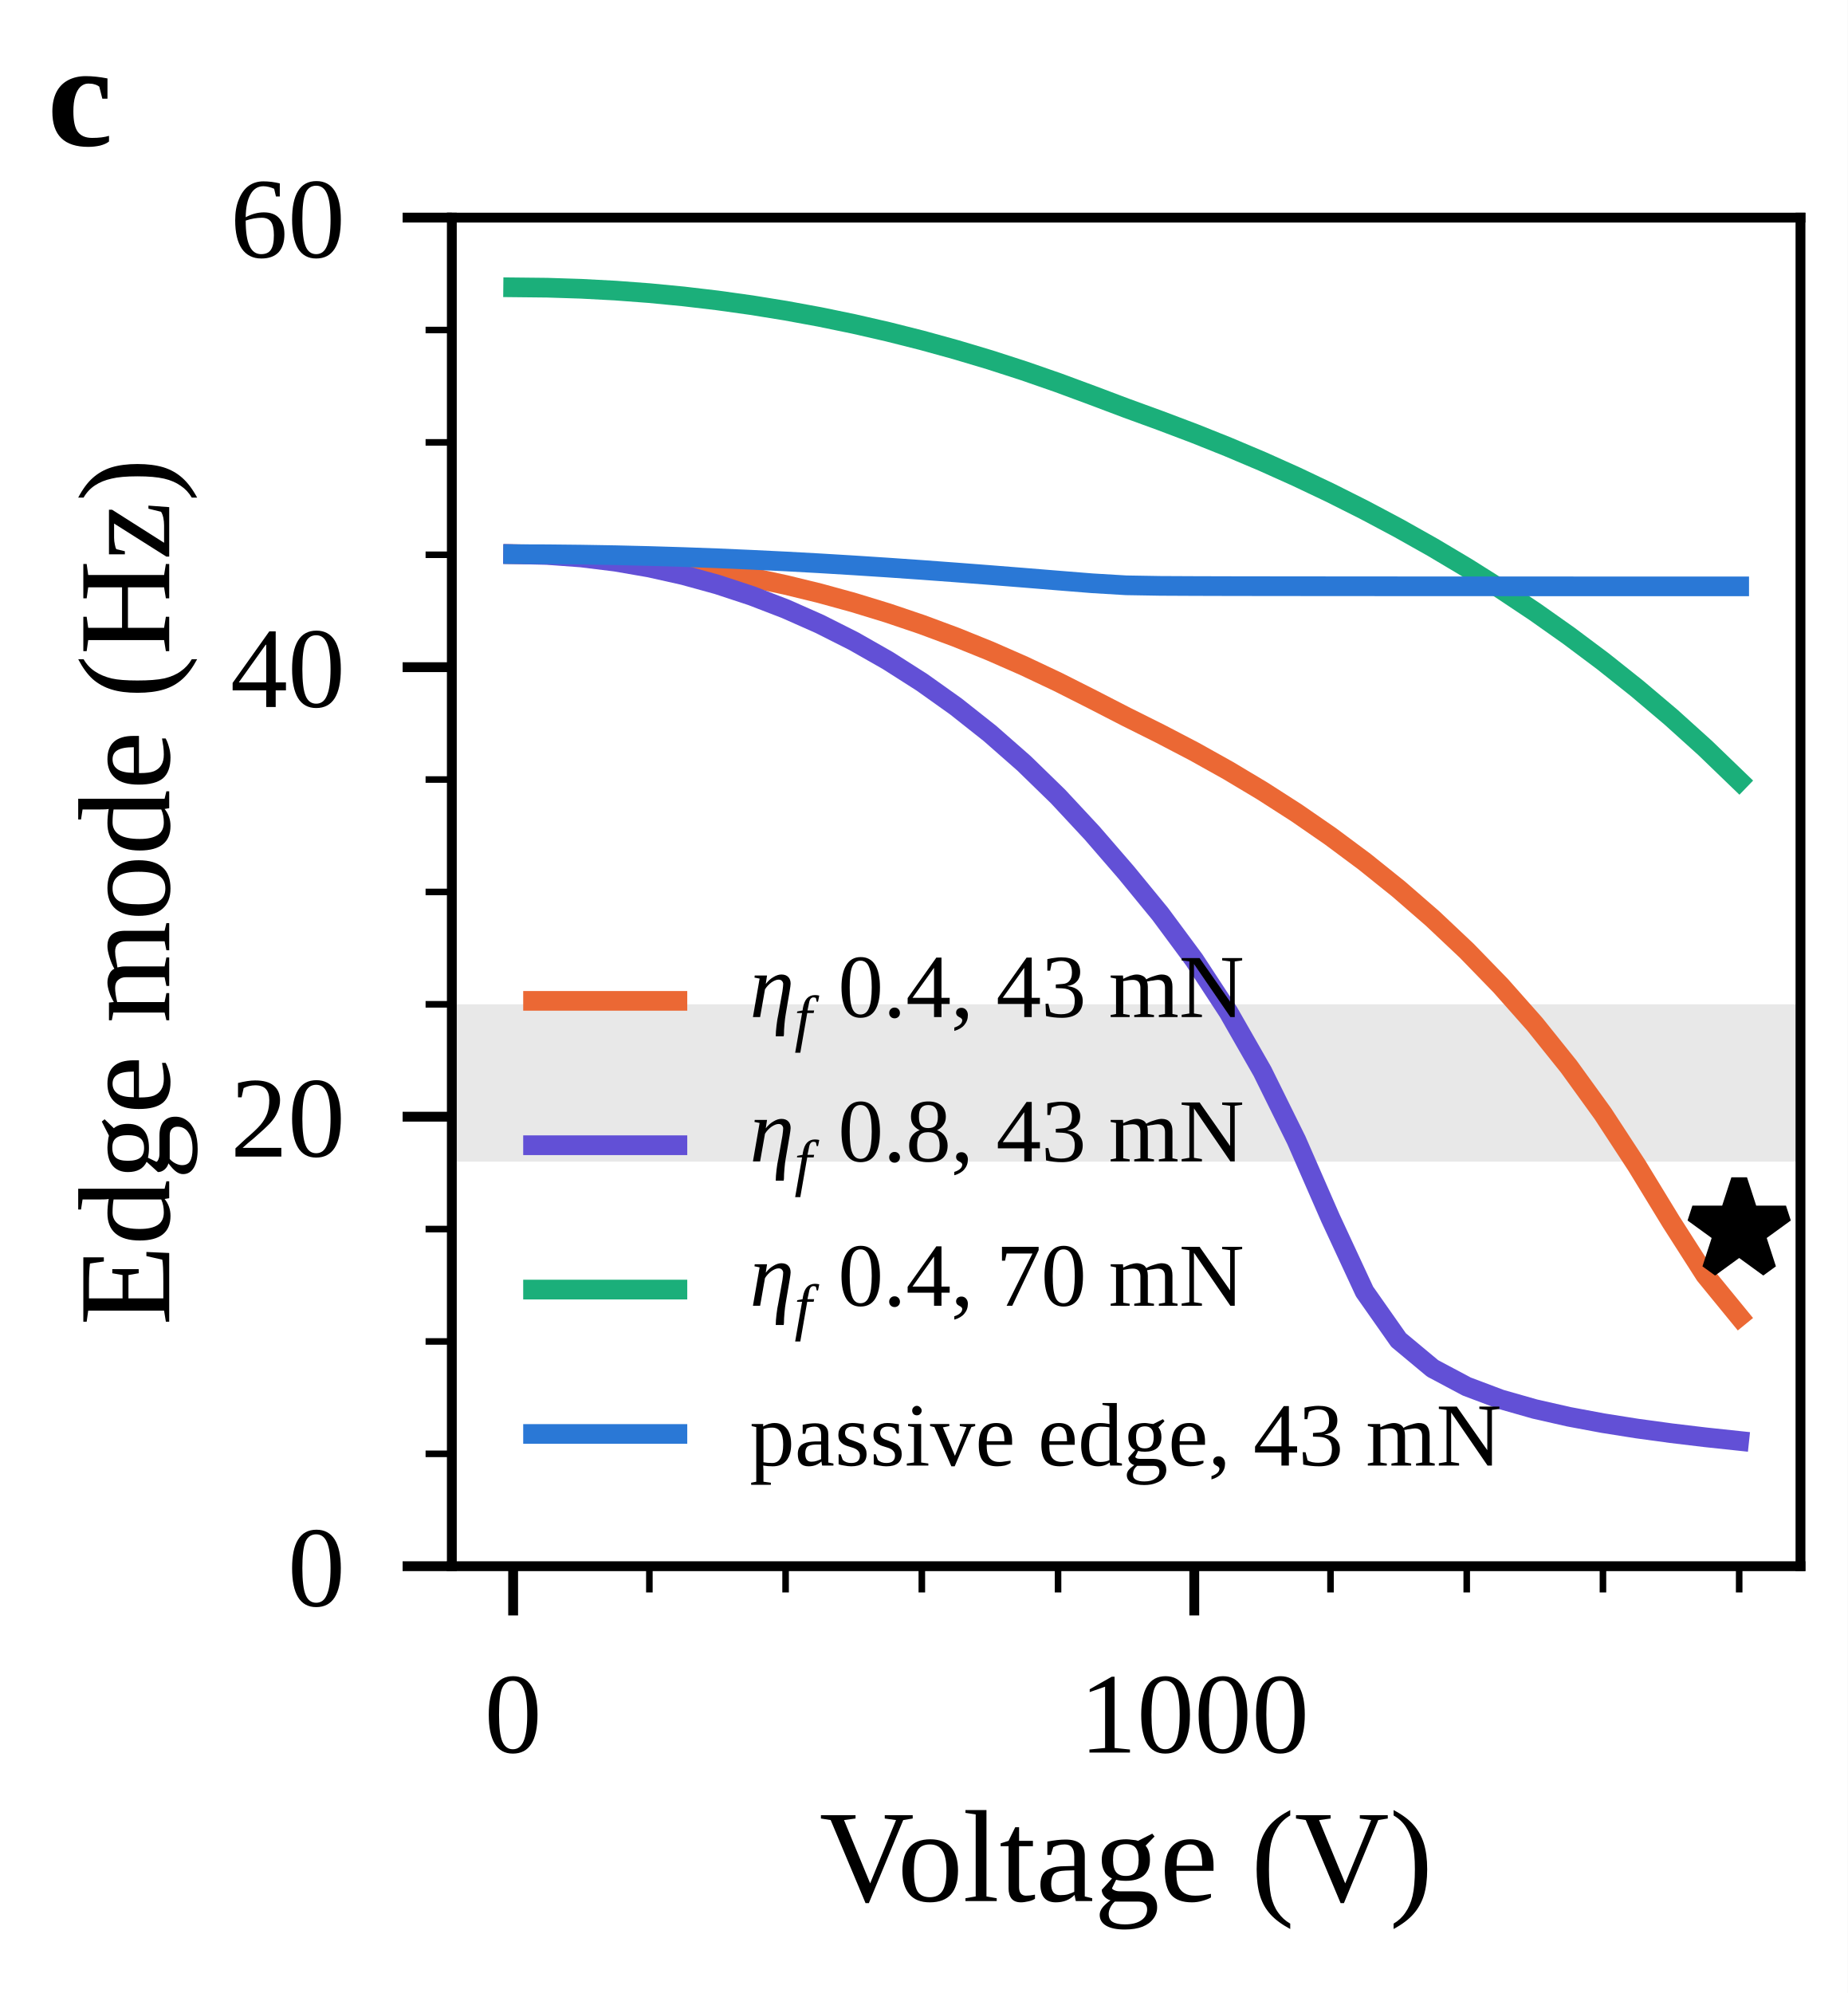
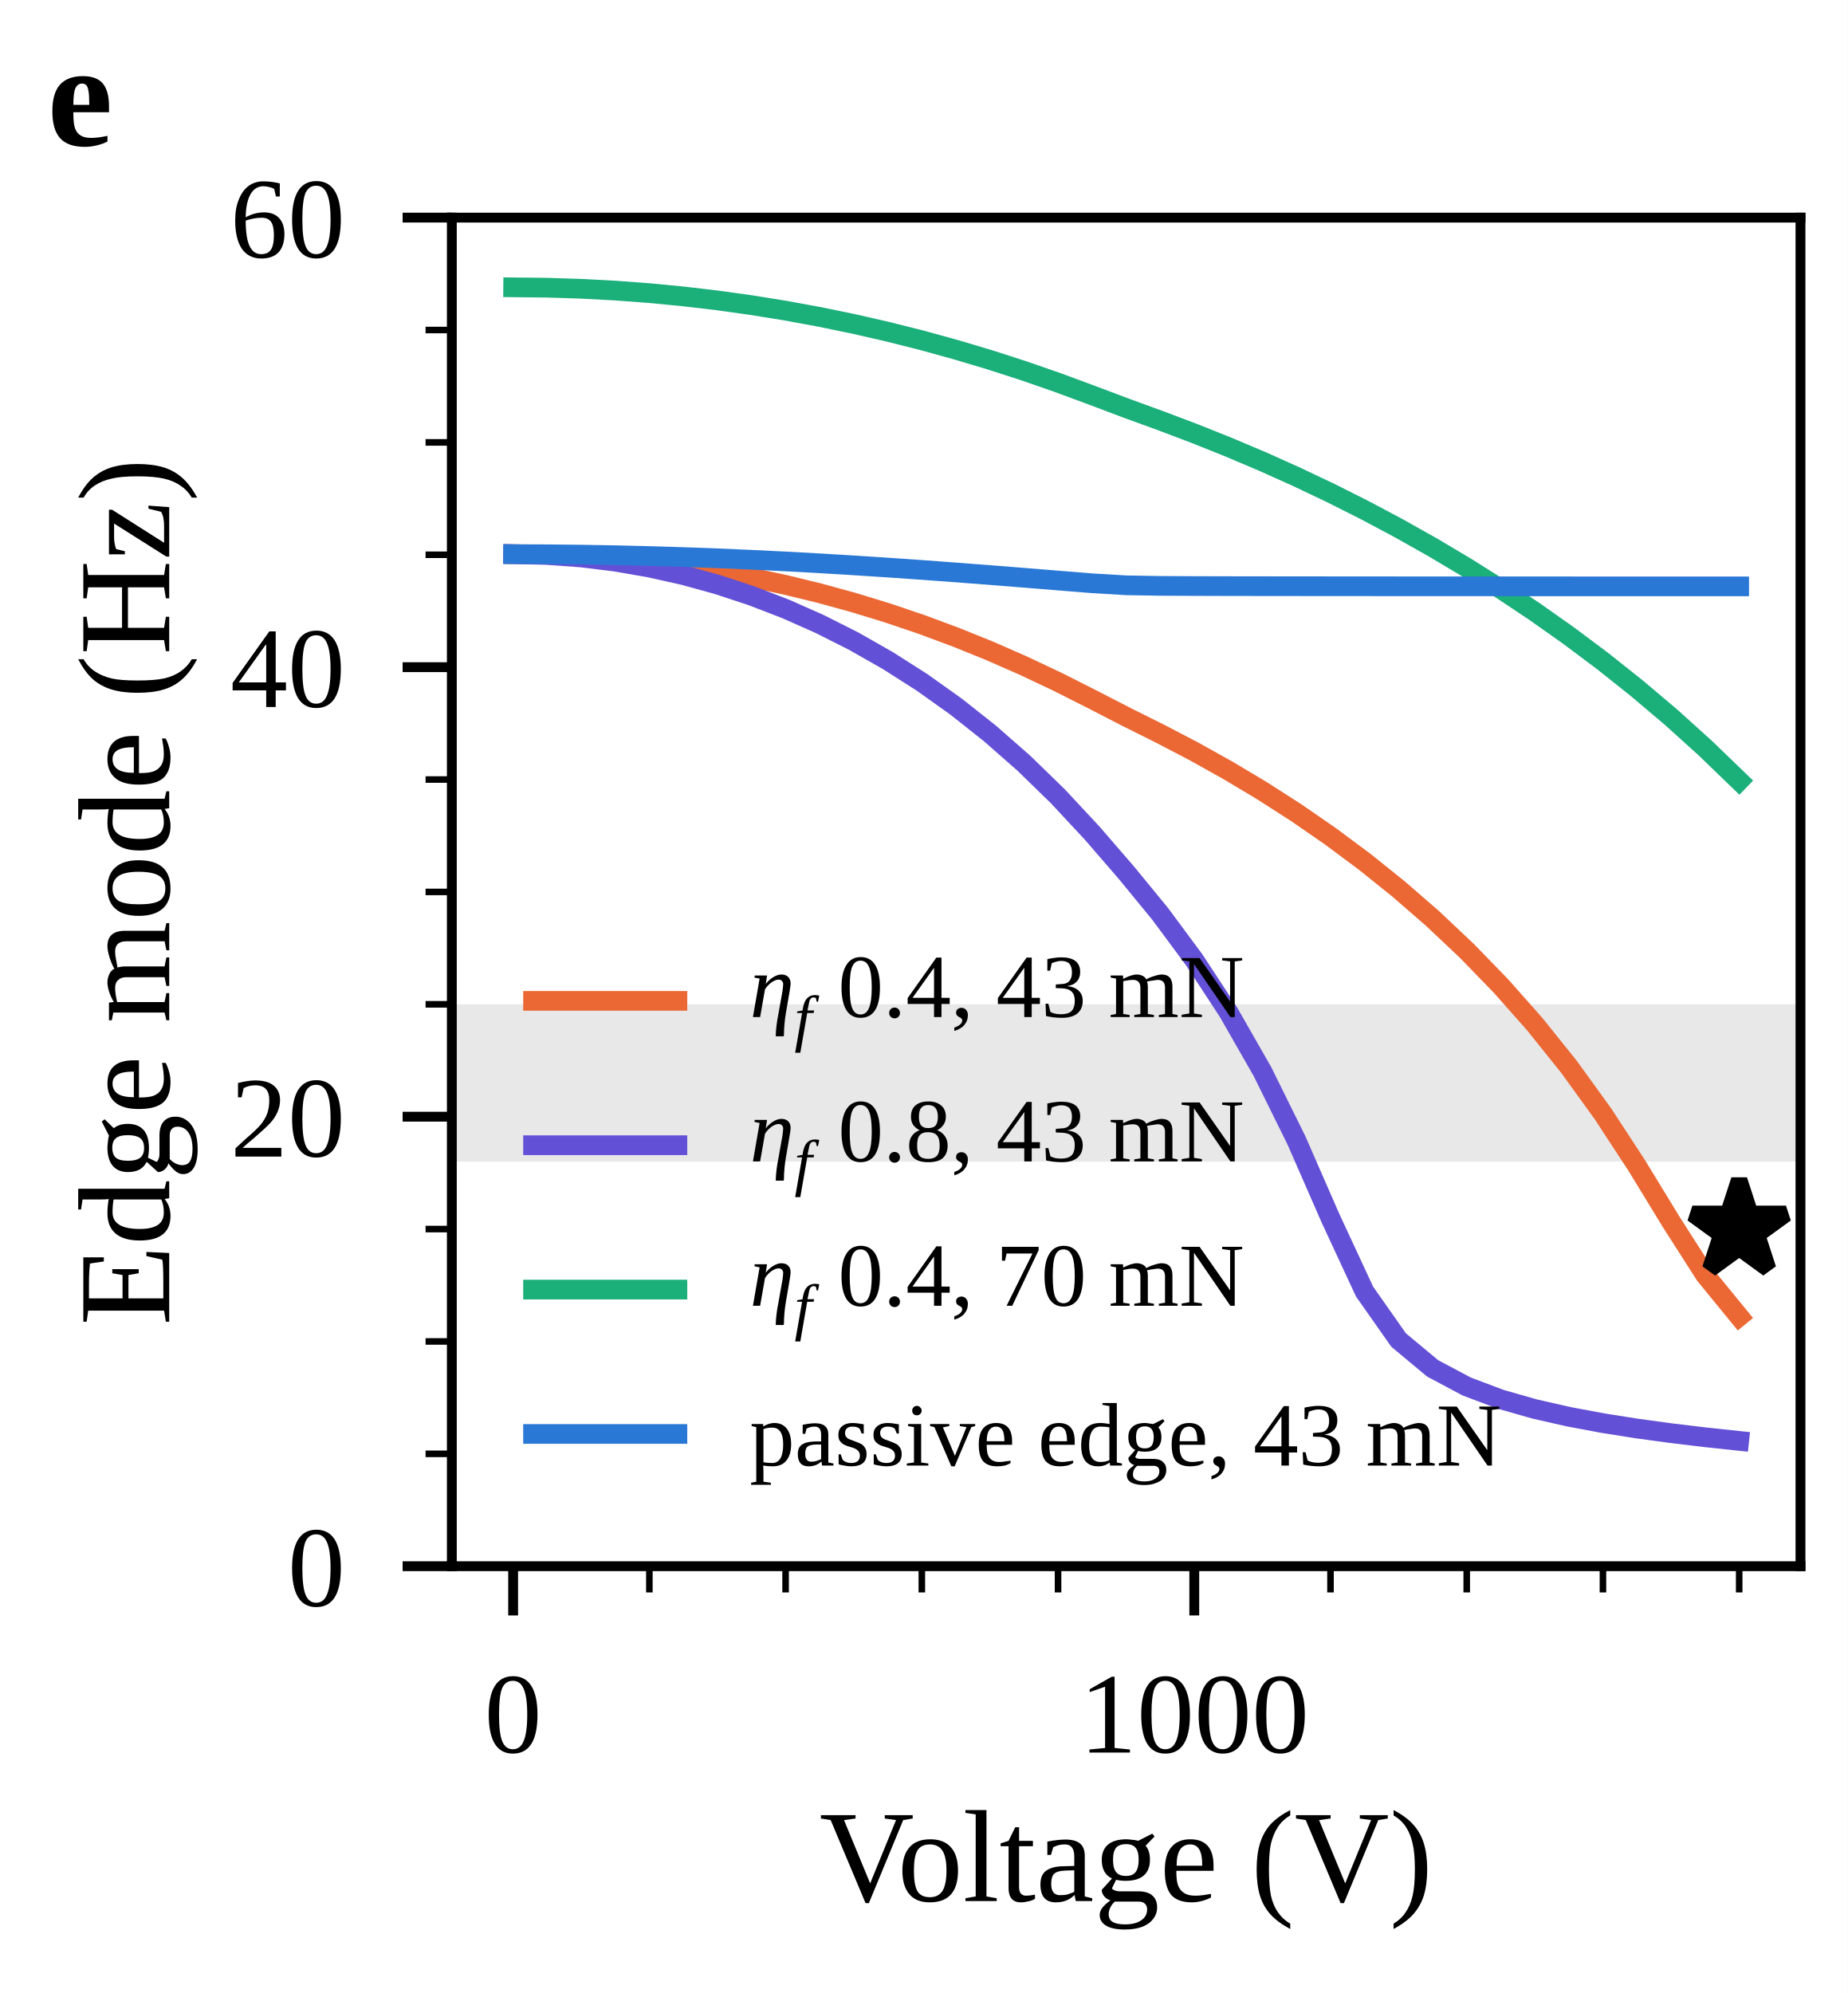
<svg xmlns="http://www.w3.org/2000/svg" xmlns:xlink="http://www.w3.org/1999/xlink" width="112.626pt" height="121.487pt" viewBox="0 0 112.626 121.487" version="1.1">
  <defs>
    <style type="text/css">*{stroke-linejoin: round; stroke-linecap: butt}</style>
  </defs>
  <g id="figure_1">
    <g id="patch_1">
      <path d="M 0 121.487  L 112.626 121.487  L 112.626 0  L 0 0  z " style="fill: #ffffff" />
    </g>
    <g id="axes_1">
      <g id="patch_2">
        <path d="M 27.541 95.471  L 109.746 95.471  L 109.746 13.266  L 27.541 13.266  z " style="fill: #ffffff" />
      </g>
      <g id="patch_3">
-         <path d="M 27.541 70.809  L 109.746 70.809  L 109.746 61.219  L 27.541 61.219  z " clip-path="url(#pd438b191f4)" style="fill: #d9d9d9; opacity: 0.6" />
+         <path d="M 27.541 70.809  L 109.746 70.809  L 109.746 61.219  L 27.541 61.219  z " clip-path="url(#p3e005828c0)" style="fill: #d9d9d9; opacity: 0.6" />
      </g>
      <g id="matplotlib.axis_1">
        <g id="xtick_1">
          <g id="line2d_1">
            <defs>
-               <path id="m85d1037d5c" d="M 0 0  L 0 3  " style="stroke: #000000; stroke-width: 0.6" />
+               <path id="md9362a2a64" d="M 0 0  L 0 3  " style="stroke: #000000; stroke-width: 0.6" />
            </defs>
            <g>
-               <use xlink:href="#m85d1037d5c" x="31.278" y="95.471" style="stroke: #000000; stroke-width: 0.6" />
+               <use xlink:href="#md9362a2a64" x="31.278" y="95.471" style="stroke: #000000; stroke-width: 0.6" />
            </g>
          </g>
          <g id="text_1">
            <text style="font-size: 7px; font-family: 'Times New Roman', 'Times', 'DejaVu Serif', serif; text-anchor: middle" x="31.278" y="106.831" transform="rotate(-0 31.278 106.8315)">0</text>
          </g>
        </g>
        <g id="xtick_2">
          <g id="line2d_2">
            <g>
-               <use xlink:href="#m85d1037d5c" x="72.796" y="95.471" style="stroke: #000000; stroke-width: 0.6" />
+               <use xlink:href="#md9362a2a64" x="72.796" y="95.471" style="stroke: #000000; stroke-width: 0.6" />
            </g>
          </g>
          <g id="text_2">
            <text style="font-size: 7px; font-family: 'Times New Roman', 'Times', 'DejaVu Serif', serif; text-anchor: middle" x="72.796" y="106.831" transform="rotate(-0 72.79553 106.8315)">1000</text>
          </g>
        </g>
        <g id="xtick_3">
          <g id="line2d_3">
            <defs>
-               <path id="m38ff2fac4e" d="M 0 0  L 0 1.6  " style="stroke: #000000; stroke-width: 0.4" />
+               <path id="m204b7490bb" d="M 0 0  L 0 1.6  " style="stroke: #000000; stroke-width: 0.4" />
            </defs>
            <g>
-               <use xlink:href="#m38ff2fac4e" x="39.582" y="95.471" style="stroke: #000000; stroke-width: 0.4" />
+               <use xlink:href="#m204b7490bb" x="39.582" y="95.471" style="stroke: #000000; stroke-width: 0.4" />
            </g>
          </g>
        </g>
        <g id="xtick_4">
          <g id="line2d_4">
            <g>
-               <use xlink:href="#m38ff2fac4e" x="47.885" y="95.471" style="stroke: #000000; stroke-width: 0.4" />
+               <use xlink:href="#m204b7490bb" x="47.885" y="95.471" style="stroke: #000000; stroke-width: 0.4" />
            </g>
          </g>
        </g>
        <g id="xtick_5">
          <g id="line2d_5">
            <g>
-               <use xlink:href="#m38ff2fac4e" x="56.189" y="95.471" style="stroke: #000000; stroke-width: 0.4" />
+               <use xlink:href="#m204b7490bb" x="56.189" y="95.471" style="stroke: #000000; stroke-width: 0.4" />
            </g>
          </g>
        </g>
        <g id="xtick_6">
          <g id="line2d_6">
            <g>
-               <use xlink:href="#m38ff2fac4e" x="64.492" y="95.471" style="stroke: #000000; stroke-width: 0.4" />
+               <use xlink:href="#m204b7490bb" x="64.492" y="95.471" style="stroke: #000000; stroke-width: 0.4" />
            </g>
          </g>
        </g>
        <g id="xtick_7">
          <g id="line2d_7">
            <g>
-               <use xlink:href="#m38ff2fac4e" x="81.099" y="95.471" style="stroke: #000000; stroke-width: 0.4" />
+               <use xlink:href="#m204b7490bb" x="81.099" y="95.471" style="stroke: #000000; stroke-width: 0.4" />
            </g>
          </g>
        </g>
        <g id="xtick_8">
          <g id="line2d_8">
            <g>
-               <use xlink:href="#m38ff2fac4e" x="89.403" y="95.471" style="stroke: #000000; stroke-width: 0.4" />
+               <use xlink:href="#m204b7490bb" x="89.403" y="95.471" style="stroke: #000000; stroke-width: 0.4" />
            </g>
          </g>
        </g>
        <g id="xtick_9">
          <g id="line2d_9">
            <g>
-               <use xlink:href="#m38ff2fac4e" x="97.706" y="95.471" style="stroke: #000000; stroke-width: 0.4" />
+               <use xlink:href="#m204b7490bb" x="97.706" y="95.471" style="stroke: #000000; stroke-width: 0.4" />
            </g>
          </g>
        </g>
        <g id="xtick_10">
          <g id="line2d_10">
            <g>
-               <use xlink:href="#m38ff2fac4e" x="106.01" y="95.471" style="stroke: #000000; stroke-width: 0.4" />
+               <use xlink:href="#m204b7490bb" x="106.01" y="95.471" style="stroke: #000000; stroke-width: 0.4" />
            </g>
          </g>
        </g>
        <g id="text_3">
          <text style="font-size: 8px; font-family: 'Times New Roman', 'Times', 'DejaVu Serif', serif; text-anchor: middle" x="68.644" y="115.884" transform="rotate(-0 68.64378 115.8838)">Voltage (V)</text>
        </g>
      </g>
      <g id="matplotlib.axis_2">
        <g id="ytick_1">
          <g id="line2d_11">
            <defs>
-               <path id="m86464dfb0a" d="M 0 0  L -3 0  " style="stroke: #000000; stroke-width: 0.6" />
+               <path id="me6cef9646e" d="M 0 0  L -3 0  " style="stroke: #000000; stroke-width: 0.6" />
            </defs>
            <g>
-               <use xlink:href="#m86464dfb0a" x="27.541" y="95.471" style="stroke: #000000; stroke-width: 0.6" />
+               <use xlink:href="#me6cef9646e" x="27.541" y="95.471" style="stroke: #000000; stroke-width: 0.6" />
            </g>
          </g>
          <g id="text_4">
            <text style="font-size: 7px; font-family: 'Times New Roman', 'Times', 'DejaVu Serif', serif; text-anchor: end" x="21.041" y="97.901" transform="rotate(-0 21.04142 97.90118)">0</text>
          </g>
        </g>
        <g id="ytick_2">
          <g id="line2d_12">
            <g>
-               <use xlink:href="#m86464dfb0a" x="27.541" y="68.069" style="stroke: #000000; stroke-width: 0.6" />
+               <use xlink:href="#me6cef9646e" x="27.541" y="68.069" style="stroke: #000000; stroke-width: 0.6" />
            </g>
          </g>
          <g id="text_5">
            <text style="font-size: 7px; font-family: 'Times New Roman', 'Times', 'DejaVu Serif', serif; text-anchor: end" x="21.041" y="70.5" transform="rotate(-0 21.04142 70.4996)">20</text>
          </g>
        </g>
        <g id="ytick_3">
          <g id="line2d_13">
            <g>
-               <use xlink:href="#m86464dfb0a" x="27.541" y="40.668" style="stroke: #000000; stroke-width: 0.6" />
+               <use xlink:href="#me6cef9646e" x="27.541" y="40.668" style="stroke: #000000; stroke-width: 0.6" />
            </g>
          </g>
          <g id="text_6">
            <text style="font-size: 7px; font-family: 'Times New Roman', 'Times', 'DejaVu Serif', serif; text-anchor: end" x="21.041" y="43.098" transform="rotate(-0 21.04142 43.09803)">40</text>
          </g>
        </g>
        <g id="ytick_4">
          <g id="line2d_14">
            <g>
-               <use xlink:href="#m86464dfb0a" x="27.541" y="13.266" style="stroke: #000000; stroke-width: 0.6" />
+               <use xlink:href="#me6cef9646e" x="27.541" y="13.266" style="stroke: #000000; stroke-width: 0.6" />
            </g>
          </g>
          <g id="text_7">
            <text style="font-size: 7px; font-family: 'Times New Roman', 'Times', 'DejaVu Serif', serif; text-anchor: end" x="21.041" y="15.696" transform="rotate(-0 21.04142 15.69645)">60</text>
          </g>
        </g>
        <g id="ytick_5">
          <g id="line2d_15">
            <defs>
-               <path id="ma5af89a3cc" d="M 0 0  L -1.6 0  " style="stroke: #000000; stroke-width: 0.4" />
+               <path id="ma9afcfb944" d="M 0 0  L -1.6 0  " style="stroke: #000000; stroke-width: 0.4" />
            </defs>
            <g>
-               <use xlink:href="#ma5af89a3cc" x="27.541" y="88.62" style="stroke: #000000; stroke-width: 0.4" />
+               <use xlink:href="#ma9afcfb944" x="27.541" y="88.62" style="stroke: #000000; stroke-width: 0.4" />
            </g>
          </g>
        </g>
        <g id="ytick_6">
          <g id="line2d_16">
            <g>
-               <use xlink:href="#ma5af89a3cc" x="27.541" y="81.77" style="stroke: #000000; stroke-width: 0.4" />
+               <use xlink:href="#ma9afcfb944" x="27.541" y="81.77" style="stroke: #000000; stroke-width: 0.4" />
            </g>
          </g>
        </g>
        <g id="ytick_7">
          <g id="line2d_17">
            <g>
-               <use xlink:href="#ma5af89a3cc" x="27.541" y="74.92" style="stroke: #000000; stroke-width: 0.4" />
+               <use xlink:href="#ma9afcfb944" x="27.541" y="74.92" style="stroke: #000000; stroke-width: 0.4" />
            </g>
          </g>
        </g>
        <g id="ytick_8">
          <g id="line2d_18">
            <g>
-               <use xlink:href="#ma5af89a3cc" x="27.541" y="61.219" style="stroke: #000000; stroke-width: 0.4" />
+               <use xlink:href="#ma9afcfb944" x="27.541" y="61.219" style="stroke: #000000; stroke-width: 0.4" />
            </g>
          </g>
        </g>
        <g id="ytick_9">
          <g id="line2d_19">
            <g>
-               <use xlink:href="#ma5af89a3cc" x="27.541" y="54.369" style="stroke: #000000; stroke-width: 0.4" />
+               <use xlink:href="#ma9afcfb944" x="27.541" y="54.369" style="stroke: #000000; stroke-width: 0.4" />
            </g>
          </g>
        </g>
        <g id="ytick_10">
          <g id="line2d_20">
            <g>
-               <use xlink:href="#ma5af89a3cc" x="27.541" y="47.518" style="stroke: #000000; stroke-width: 0.4" />
+               <use xlink:href="#ma9afcfb944" x="27.541" y="47.518" style="stroke: #000000; stroke-width: 0.4" />
            </g>
          </g>
        </g>
        <g id="ytick_11">
          <g id="line2d_21">
            <g>
-               <use xlink:href="#ma5af89a3cc" x="27.541" y="33.817" style="stroke: #000000; stroke-width: 0.4" />
+               <use xlink:href="#ma9afcfb944" x="27.541" y="33.817" style="stroke: #000000; stroke-width: 0.4" />
            </g>
          </g>
        </g>
        <g id="ytick_12">
          <g id="line2d_22">
            <g>
-               <use xlink:href="#ma5af89a3cc" x="27.541" y="26.967" style="stroke: #000000; stroke-width: 0.4" />
+               <use xlink:href="#ma9afcfb944" x="27.541" y="26.967" style="stroke: #000000; stroke-width: 0.4" />
            </g>
          </g>
        </g>
        <g id="ytick_13">
          <g id="line2d_23">
            <g>
-               <use xlink:href="#ma5af89a3cc" x="27.541" y="20.117" style="stroke: #000000; stroke-width: 0.4" />
+               <use xlink:href="#ma9afcfb944" x="27.541" y="20.117" style="stroke: #000000; stroke-width: 0.4" />
            </g>
          </g>
        </g>
        <g id="text_8">
          <text style="font-size: 8px; font-family: 'Times New Roman', 'Times', 'DejaVu Serif', serif; text-anchor: middle" x="10.315" y="54.369" transform="rotate(-90 10.31517 54.3685)">Edge mode (Hz)</text>
        </g>
      </g>
      <g id="line2d_24">
-         <path d="M 31.278 33.779  L 33.354 33.808  L 35.43 33.895  L 37.506 34.04  L 39.582 34.243  L 41.657 34.506  L 43.733 34.828  L 45.809 35.211  L 47.885 35.655  L 49.961 36.161  L 52.037 36.732  L 54.113 37.368  L 56.189 38.071  L 58.264 38.842  L 60.34 39.682  L 62.416 40.593  L 64.492 41.575  L 66.568 42.624  L 68.644 43.693  L 70.72 44.729  L 72.796 45.813  L 74.871 46.972  L 76.947 48.214  L 79.023 49.547  L 81.099 50.981  L 83.175 52.525  L 85.251 54.192  L 87.327 55.995  L 89.403 57.954  L 91.478 60.091  L 93.554 62.435  L 95.63 65.023  L 97.706 67.894  L 99.782 71.07  L 101.858 74.472  L 103.934 77.718  L 106.01 80.256  " clip-path="url(#pd438b191f4)" style="fill: none; stroke: #eb6834; stroke-width: 1.2; stroke-linecap: square" />
+         <path d="M 31.278 33.779  L 33.354 33.808  L 35.43 33.895  L 37.506 34.04  L 39.582 34.243  L 41.657 34.506  L 43.733 34.828  L 45.809 35.211  L 47.885 35.655  L 49.961 36.161  L 52.037 36.732  L 54.113 37.368  L 56.189 38.071  L 58.264 38.842  L 60.34 39.682  L 62.416 40.593  L 64.492 41.575  L 66.568 42.624  L 68.644 43.693  L 70.72 44.729  L 72.796 45.813  L 74.871 46.972  L 76.947 48.214  L 79.023 49.547  L 81.099 50.981  L 83.175 52.525  L 85.251 54.192  L 87.327 55.995  L 89.403 57.954  L 91.478 60.091  L 93.554 62.435  L 95.63 65.023  L 97.706 67.894  L 99.782 71.07  L 101.858 74.472  L 103.934 77.718  L 106.01 80.256  " clip-path="url(#p3e005828c0)" style="fill: none; stroke: #eb6834; stroke-width: 1.2; stroke-linecap: square" />
      </g>
      <g id="line2d_25">
-         <path d="M 31.278 33.779  L 33.354 33.83  L 35.43 33.982  L 37.506 34.237  L 39.582 34.596  L 41.657 35.06  L 43.733 35.632  L 45.809 36.316  L 47.885 37.116  L 49.961 38.036  L 52.037 39.083  L 54.113 40.264  L 56.189 41.587  L 58.264 43.064  L 60.34 44.707  L 62.416 46.53  L 64.492 48.551  L 66.568 50.781  L 68.644 53.181  L 70.72 55.712  L 72.796 58.514  L 74.871 61.682  L 76.947 65.312  L 79.023 69.513  L 81.099 74.261  L 83.175 78.73  L 85.251 81.685  L 87.327 83.413  L 89.403 84.518  L 91.478 85.3  L 93.554 85.891  L 95.63 86.362  L 97.706 86.75  L 99.782 87.079  L 101.858 87.362  L 103.934 87.611  L 106.01 87.832  " clip-path="url(#pd438b191f4)" style="fill: none; stroke: #6250d6; stroke-width: 1.2; stroke-linecap: square" />
+         <path d="M 31.278 33.779  L 33.354 33.83  L 35.43 33.982  L 37.506 34.237  L 39.582 34.596  L 41.657 35.06  L 43.733 35.632  L 45.809 36.316  L 47.885 37.116  L 49.961 38.036  L 52.037 39.083  L 54.113 40.264  L 56.189 41.587  L 58.264 43.064  L 60.34 44.707  L 62.416 46.53  L 64.492 48.551  L 66.568 50.781  L 68.644 53.181  L 70.72 55.712  L 72.796 58.514  L 74.871 61.682  L 76.947 65.312  L 79.023 69.513  L 81.099 74.261  L 83.175 78.73  L 85.251 81.685  L 87.327 83.413  L 89.403 84.518  L 91.478 85.3  L 93.554 85.891  L 95.63 86.362  L 97.706 86.75  L 99.782 87.079  L 101.858 87.362  L 103.934 87.611  L 106.01 87.832  " clip-path="url(#p3e005828c0)" style="fill: none; stroke: #6250d6; stroke-width: 1.2; stroke-linecap: square" />
      </g>
      <g id="line2d_26">
-         <path d="M 31.278 17.515  L 33.354 17.537  L 35.43 17.603  L 37.506 17.713  L 39.582 17.868  L 41.657 18.068  L 43.733 18.312  L 45.809 18.602  L 47.885 18.937  L 49.961 19.318  L 52.037 19.746  L 54.113 20.221  L 56.189 20.744  L 58.264 21.316  L 60.34 21.936  L 62.416 22.607  L 64.492 23.328  L 66.568 24.096  L 68.644 24.879  L 70.72 25.636  L 72.796 26.421  L 74.871 27.251  L 76.947 28.129  L 79.023 29.061  L 81.099 30.047  L 83.175 31.091  L 85.251 32.195  L 87.327 33.363  L 89.403 34.599  L 91.478 35.906  L 93.554 37.29  L 95.63 38.757  L 97.706 40.311  L 99.782 41.963  L 101.858 43.719  L 103.934 45.593  L 106.01 47.596  " clip-path="url(#pd438b191f4)" style="fill: none; stroke: #1baf7a; stroke-width: 1.2; stroke-linecap: square" />
+         <path d="M 31.278 17.515  L 33.354 17.537  L 35.43 17.603  L 37.506 17.713  L 39.582 17.868  L 41.657 18.068  L 43.733 18.312  L 45.809 18.602  L 47.885 18.937  L 49.961 19.318  L 52.037 19.746  L 54.113 20.221  L 56.189 20.744  L 58.264 21.316  L 60.34 21.936  L 62.416 22.607  L 64.492 23.328  L 66.568 24.096  L 68.644 24.879  L 70.72 25.636  L 72.796 26.421  L 74.871 27.251  L 76.947 28.129  L 79.023 29.061  L 81.099 30.047  L 83.175 31.091  L 85.251 32.195  L 87.327 33.363  L 89.403 34.599  L 91.478 35.906  L 93.554 37.29  L 95.63 38.757  L 97.706 40.311  L 99.782 41.963  L 101.858 43.719  L 103.934 45.593  L 106.01 47.596  " clip-path="url(#p3e005828c0)" style="fill: none; stroke: #1baf7a; stroke-width: 1.2; stroke-linecap: square" />
      </g>
      <g id="line2d_27">
-         <path d="M 31.278 33.779  L 33.354 33.786  L 35.43 33.808  L 37.506 33.843  L 39.582 33.893  L 41.657 33.956  L 43.733 34.032  L 45.809 34.122  L 47.885 34.223  L 49.961 34.337  L 52.037 34.462  L 54.113 34.597  L 56.189 34.741  L 58.264 34.894  L 60.34 35.053  L 62.416 35.218  L 64.492 35.387  L 66.568 35.554  L 68.644 35.678  L 70.72 35.713  L 72.796 35.723  L 74.871 35.729  L 76.947 35.732  L 79.023 35.734  L 81.099 35.736  L 83.175 35.737  L 85.251 35.739  L 87.327 35.739  L 89.403 35.74  L 91.478 35.741  L 93.554 35.741  L 95.63 35.742  L 97.706 35.743  L 99.782 35.743  L 101.858 35.743  L 103.934 35.744  L 106.01 35.744  " clip-path="url(#pd438b191f4)" style="fill: none; stroke: #2a78d6; stroke-width: 1.2; stroke-linecap: square" />
+         <path d="M 31.278 33.779  L 33.354 33.786  L 35.43 33.808  L 37.506 33.843  L 39.582 33.893  L 41.657 33.956  L 43.733 34.032  L 45.809 34.122  L 47.885 34.223  L 49.961 34.337  L 52.037 34.462  L 54.113 34.597  L 56.189 34.741  L 58.264 34.894  L 60.34 35.053  L 62.416 35.218  L 64.492 35.387  L 66.568 35.554  L 68.644 35.678  L 70.72 35.713  L 72.796 35.723  L 74.871 35.729  L 76.947 35.732  L 79.023 35.734  L 81.099 35.736  L 83.175 35.737  L 85.251 35.739  L 87.327 35.739  L 89.403 35.74  L 91.478 35.741  L 93.554 35.741  L 95.63 35.742  L 97.706 35.743  L 99.782 35.743  L 101.858 35.743  L 103.934 35.744  L 106.01 35.744  " clip-path="url(#p3e005828c0)" style="fill: none; stroke: #2a78d6; stroke-width: 1.2; stroke-linecap: square" />
      </g>
      <g id="line2d_28">
        <defs>
-           <path id="m0ef1d362f5" d="M 0 -3  L -0.674 -0.927  L -2.853 -0.927  L -1.09 0.354  L -1.763 2.427  L -0 1.146  L 1.763 2.427  L 1.09 0.354  L 2.853 -0.927  L 0.674 -0.927  z " style="stroke: #000000; stroke-linejoin: bevel" />
+           <path id="ma6d22f253a" d="M 0 -3  L -0.674 -0.927  L -2.853 -0.927  L -1.09 0.354  L -1.763 2.427  L -0 1.146  L 1.763 2.427  L 1.09 0.354  L 2.853 -0.927  L 0.674 -0.927  z " style="stroke: #000000; stroke-linejoin: bevel" />
        </defs>
-         <g clip-path="url(#pd438b191f4)">
-           <use xlink:href="#m0ef1d362f5" x="106.01" y="74.92" style="stroke: #000000; stroke-linejoin: bevel" />
+         <g clip-path="url(#p3e005828c0)">
+           <use xlink:href="#ma6d22f253a" x="106.01" y="74.92" style="stroke: #000000; stroke-linejoin: bevel" />
        </g>
      </g>
      <g id="patch_4">
        <path d="M 27.541 95.471  L 27.541 13.266  " style="fill: none; stroke: #000000; stroke-width: 0.6; stroke-linejoin: miter; stroke-linecap: square" />
      </g>
      <g id="patch_5">
        <path d="M 109.746 95.471  L 109.746 13.266  " style="fill: none; stroke: #000000; stroke-width: 0.6; stroke-linejoin: miter; stroke-linecap: square" />
      </g>
      <g id="patch_6">
        <path d="M 27.541 95.471  L 109.746 95.471  " style="fill: none; stroke: #000000; stroke-width: 0.6; stroke-linejoin: miter; stroke-linecap: square" />
      </g>
      <g id="patch_7">
        <path d="M 27.541 13.266  L 109.746 13.266  " style="fill: none; stroke: #000000; stroke-width: 0.6; stroke-linejoin: miter; stroke-linecap: square" />
      </g>
      <g id="text_9">
-         <text style="font-weight: 700; font-size: 9px; font-family: 'Times New Roman', 'Times', 'DejaVu Serif', serif; text-anchor: start" x="2.88" y="8.875" transform="rotate(-0 2.88 8.874844)">c</text>
+         <text style="font-weight: 700; font-size: 9px; font-family: 'Times New Roman', 'Times', 'DejaVu Serif', serif; text-anchor: start" x="2.88" y="8.875" transform="rotate(-0 2.88 8.874844)">e</text>
      </g>
      <g id="legend_1">
        <g id="line2d_29">
          <path d="M 32.491 61.009  L 36.891 61.009  L 41.291 61.009  " style="fill: none; stroke: #eb6834; stroke-width: 1.2; stroke-linecap: square" />
        </g>
        <g id="text_10">
          <g transform="translate(45.69142 62.93407)">
            <text>
              <tspan x="0" y="-0.938" style="font-style: italic; font-size: 5.5px; font-family: 'Times New Roman'">η</tspan>
              <tspan x="2.729" y="0.425" style="font-style: italic; font-size: 3.85px; font-family: 'Times New Roman'">f</tspan>
              <tspan x="4.025" y="-0.938" style="font-size: 5.5px; font-family: 'Times New Roman'"> </tspan>
              <tspan x="5.4" y="-0.938" style="font-size: 5.5px; font-family: 'Times New Roman'">0</tspan>
              <tspan x="8.15" y="-0.938" style="font-size: 5.5px; font-family: 'Times New Roman'">.</tspan>
              <tspan x="9.525" y="-0.938" style="font-size: 5.5px; font-family: 'Times New Roman'">4</tspan>
              <tspan x="12.275" y="-0.938" style="font-size: 5.5px; font-family: 'Times New Roman'">,</tspan>
              <tspan x="13.65" y="-0.938" style="font-size: 5.5px; font-family: 'Times New Roman'"> </tspan>
              <tspan x="15.025" y="-0.938" style="font-size: 5.5px; font-family: 'Times New Roman'">4</tspan>
              <tspan x="17.775" y="-0.938" style="font-size: 5.5px; font-family: 'Times New Roman'">3</tspan>
              <tspan x="20.525" y="-0.938" style="font-size: 5.5px; font-family: 'Times New Roman'"> </tspan>
              <tspan x="21.9" y="-0.938" style="font-size: 5.5px; font-family: 'Times New Roman'">m</tspan>
              <tspan x="26.178" y="-0.938" style="font-size: 5.5px; font-family: 'Times New Roman'">N</tspan>
            </text>
          </g>
        </g>
        <g id="line2d_30">
          <path d="M 32.491 69.809  L 36.891 69.809  L 41.291 69.809  " style="fill: none; stroke: #6250d6; stroke-width: 1.2; stroke-linecap: square" />
        </g>
        <g id="text_11">
          <g transform="translate(45.69142 71.73407)">
            <text>
              <tspan x="0" y="-0.938" style="font-style: italic; font-size: 5.5px; font-family: 'Times New Roman'">η</tspan>
              <tspan x="2.729" y="0.425" style="font-style: italic; font-size: 3.85px; font-family: 'Times New Roman'">f</tspan>
              <tspan x="4.025" y="-0.938" style="font-size: 5.5px; font-family: 'Times New Roman'"> </tspan>
              <tspan x="5.4" y="-0.938" style="font-size: 5.5px; font-family: 'Times New Roman'">0</tspan>
              <tspan x="8.15" y="-0.938" style="font-size: 5.5px; font-family: 'Times New Roman'">.</tspan>
              <tspan x="9.525" y="-0.938" style="font-size: 5.5px; font-family: 'Times New Roman'">8</tspan>
              <tspan x="12.275" y="-0.938" style="font-size: 5.5px; font-family: 'Times New Roman'">,</tspan>
              <tspan x="13.65" y="-0.938" style="font-size: 5.5px; font-family: 'Times New Roman'"> </tspan>
              <tspan x="15.025" y="-0.938" style="font-size: 5.5px; font-family: 'Times New Roman'">4</tspan>
              <tspan x="17.775" y="-0.938" style="font-size: 5.5px; font-family: 'Times New Roman'">3</tspan>
              <tspan x="20.525" y="-0.938" style="font-size: 5.5px; font-family: 'Times New Roman'"> </tspan>
              <tspan x="21.9" y="-0.938" style="font-size: 5.5px; font-family: 'Times New Roman'">m</tspan>
              <tspan x="26.178" y="-0.938" style="font-size: 5.5px; font-family: 'Times New Roman'">N</tspan>
            </text>
          </g>
        </g>
        <g id="line2d_31">
          <path d="M 32.491 78.609  L 36.891 78.609  L 41.291 78.609  " style="fill: none; stroke: #1baf7a; stroke-width: 1.2; stroke-linecap: square" />
        </g>
        <g id="text_12">
          <g transform="translate(45.69142 80.53407)">
            <text>
              <tspan x="0" y="-0.938" style="font-style: italic; font-size: 5.5px; font-family: 'Times New Roman'">η</tspan>
              <tspan x="2.729" y="0.425" style="font-style: italic; font-size: 3.85px; font-family: 'Times New Roman'">f</tspan>
              <tspan x="4.025" y="-0.938" style="font-size: 5.5px; font-family: 'Times New Roman'"> </tspan>
              <tspan x="5.4" y="-0.938" style="font-size: 5.5px; font-family: 'Times New Roman'">0</tspan>
              <tspan x="8.15" y="-0.938" style="font-size: 5.5px; font-family: 'Times New Roman'">.</tspan>
              <tspan x="9.525" y="-0.938" style="font-size: 5.5px; font-family: 'Times New Roman'">4</tspan>
              <tspan x="12.275" y="-0.938" style="font-size: 5.5px; font-family: 'Times New Roman'">,</tspan>
              <tspan x="13.65" y="-0.938" style="font-size: 5.5px; font-family: 'Times New Roman'"> </tspan>
              <tspan x="15.025" y="-0.938" style="font-size: 5.5px; font-family: 'Times New Roman'">7</tspan>
              <tspan x="17.775" y="-0.938" style="font-size: 5.5px; font-family: 'Times New Roman'">0</tspan>
              <tspan x="20.525" y="-0.938" style="font-size: 5.5px; font-family: 'Times New Roman'"> </tspan>
              <tspan x="21.9" y="-0.938" style="font-size: 5.5px; font-family: 'Times New Roman'">m</tspan>
              <tspan x="26.178" y="-0.938" style="font-size: 5.5px; font-family: 'Times New Roman'">N</tspan>
            </text>
          </g>
        </g>
        <g id="line2d_32">
          <path d="M 32.491 87.409  L 36.891 87.409  L 41.291 87.409  " style="fill: none; stroke: #2a78d6; stroke-width: 1.2; stroke-linecap: square" />
        </g>
        <g id="text_13">
          <text style="font-size: 5.5px; font-family: 'Times New Roman', 'Times', 'DejaVu Serif', serif; text-anchor: start" x="45.691" y="89.334" transform="rotate(-0 45.69142 89.33407)">passive edge, 43 mN</text>
        </g>
      </g>
    </g>
  </g>
  <defs>
-     <clipPath id="pd438b191f4">
+     <clipPath id="p3e005828c0">
      <rect x="27.541" y="13.266" width="82.205" height="82.205" />
    </clipPath>
  </defs>
</svg>
